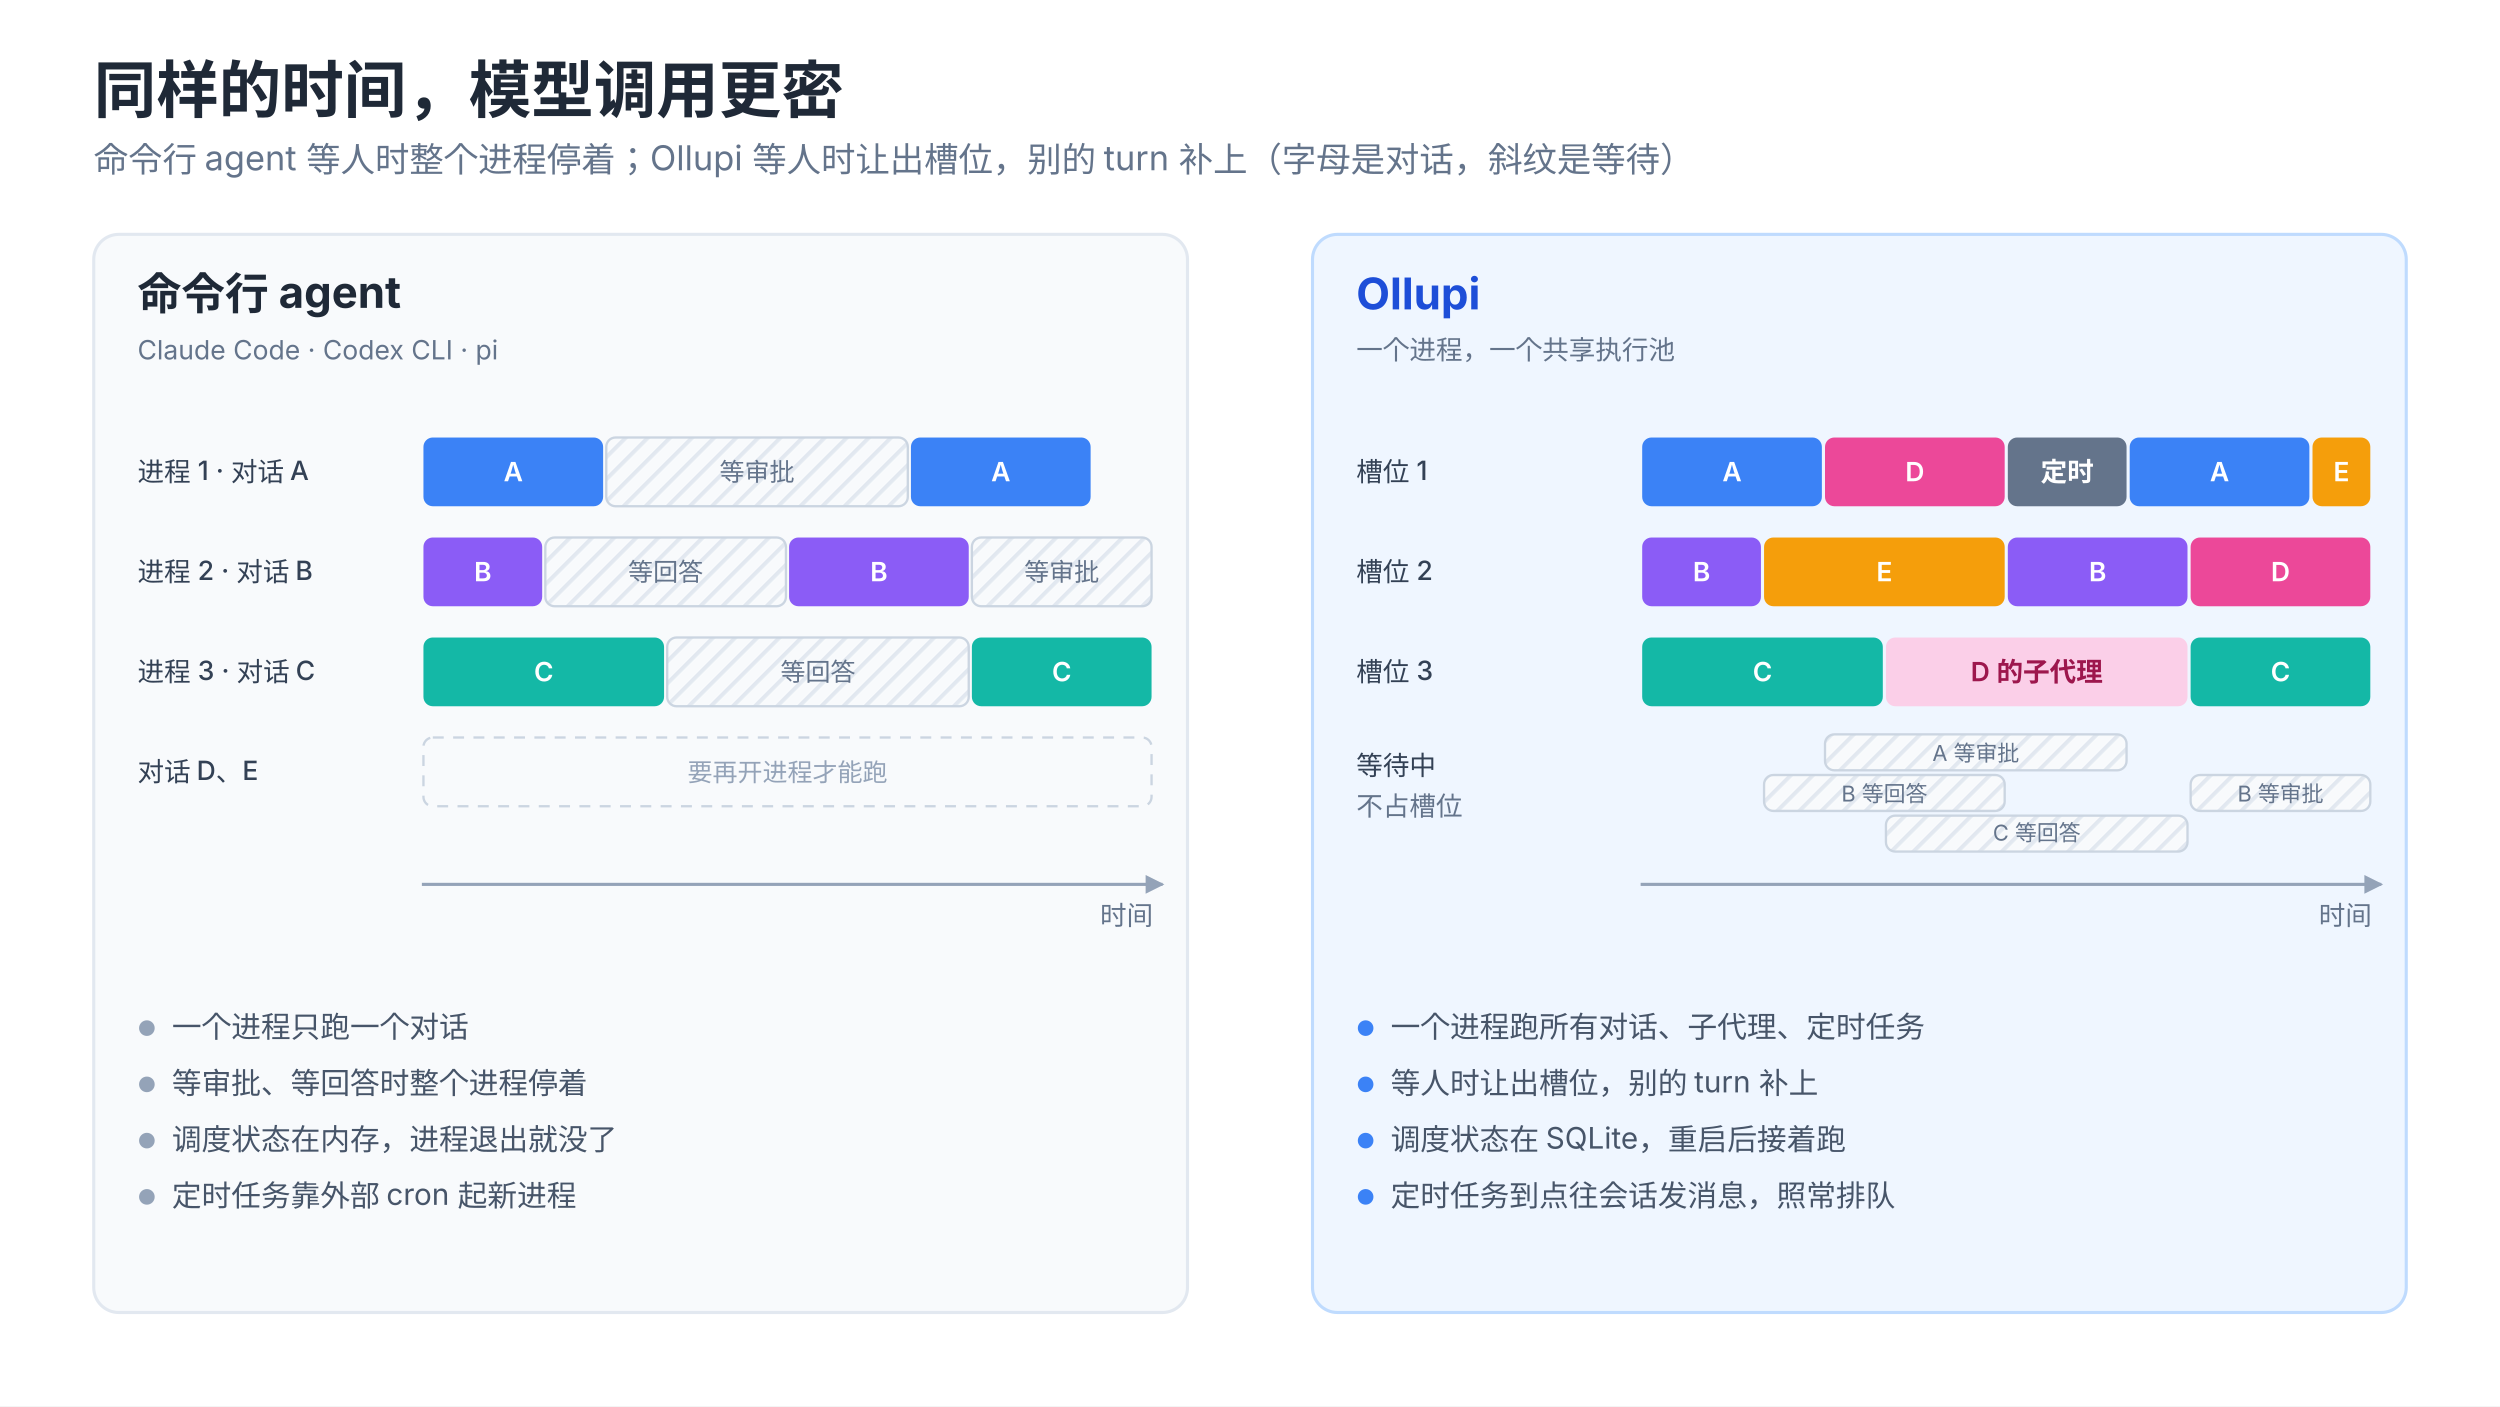
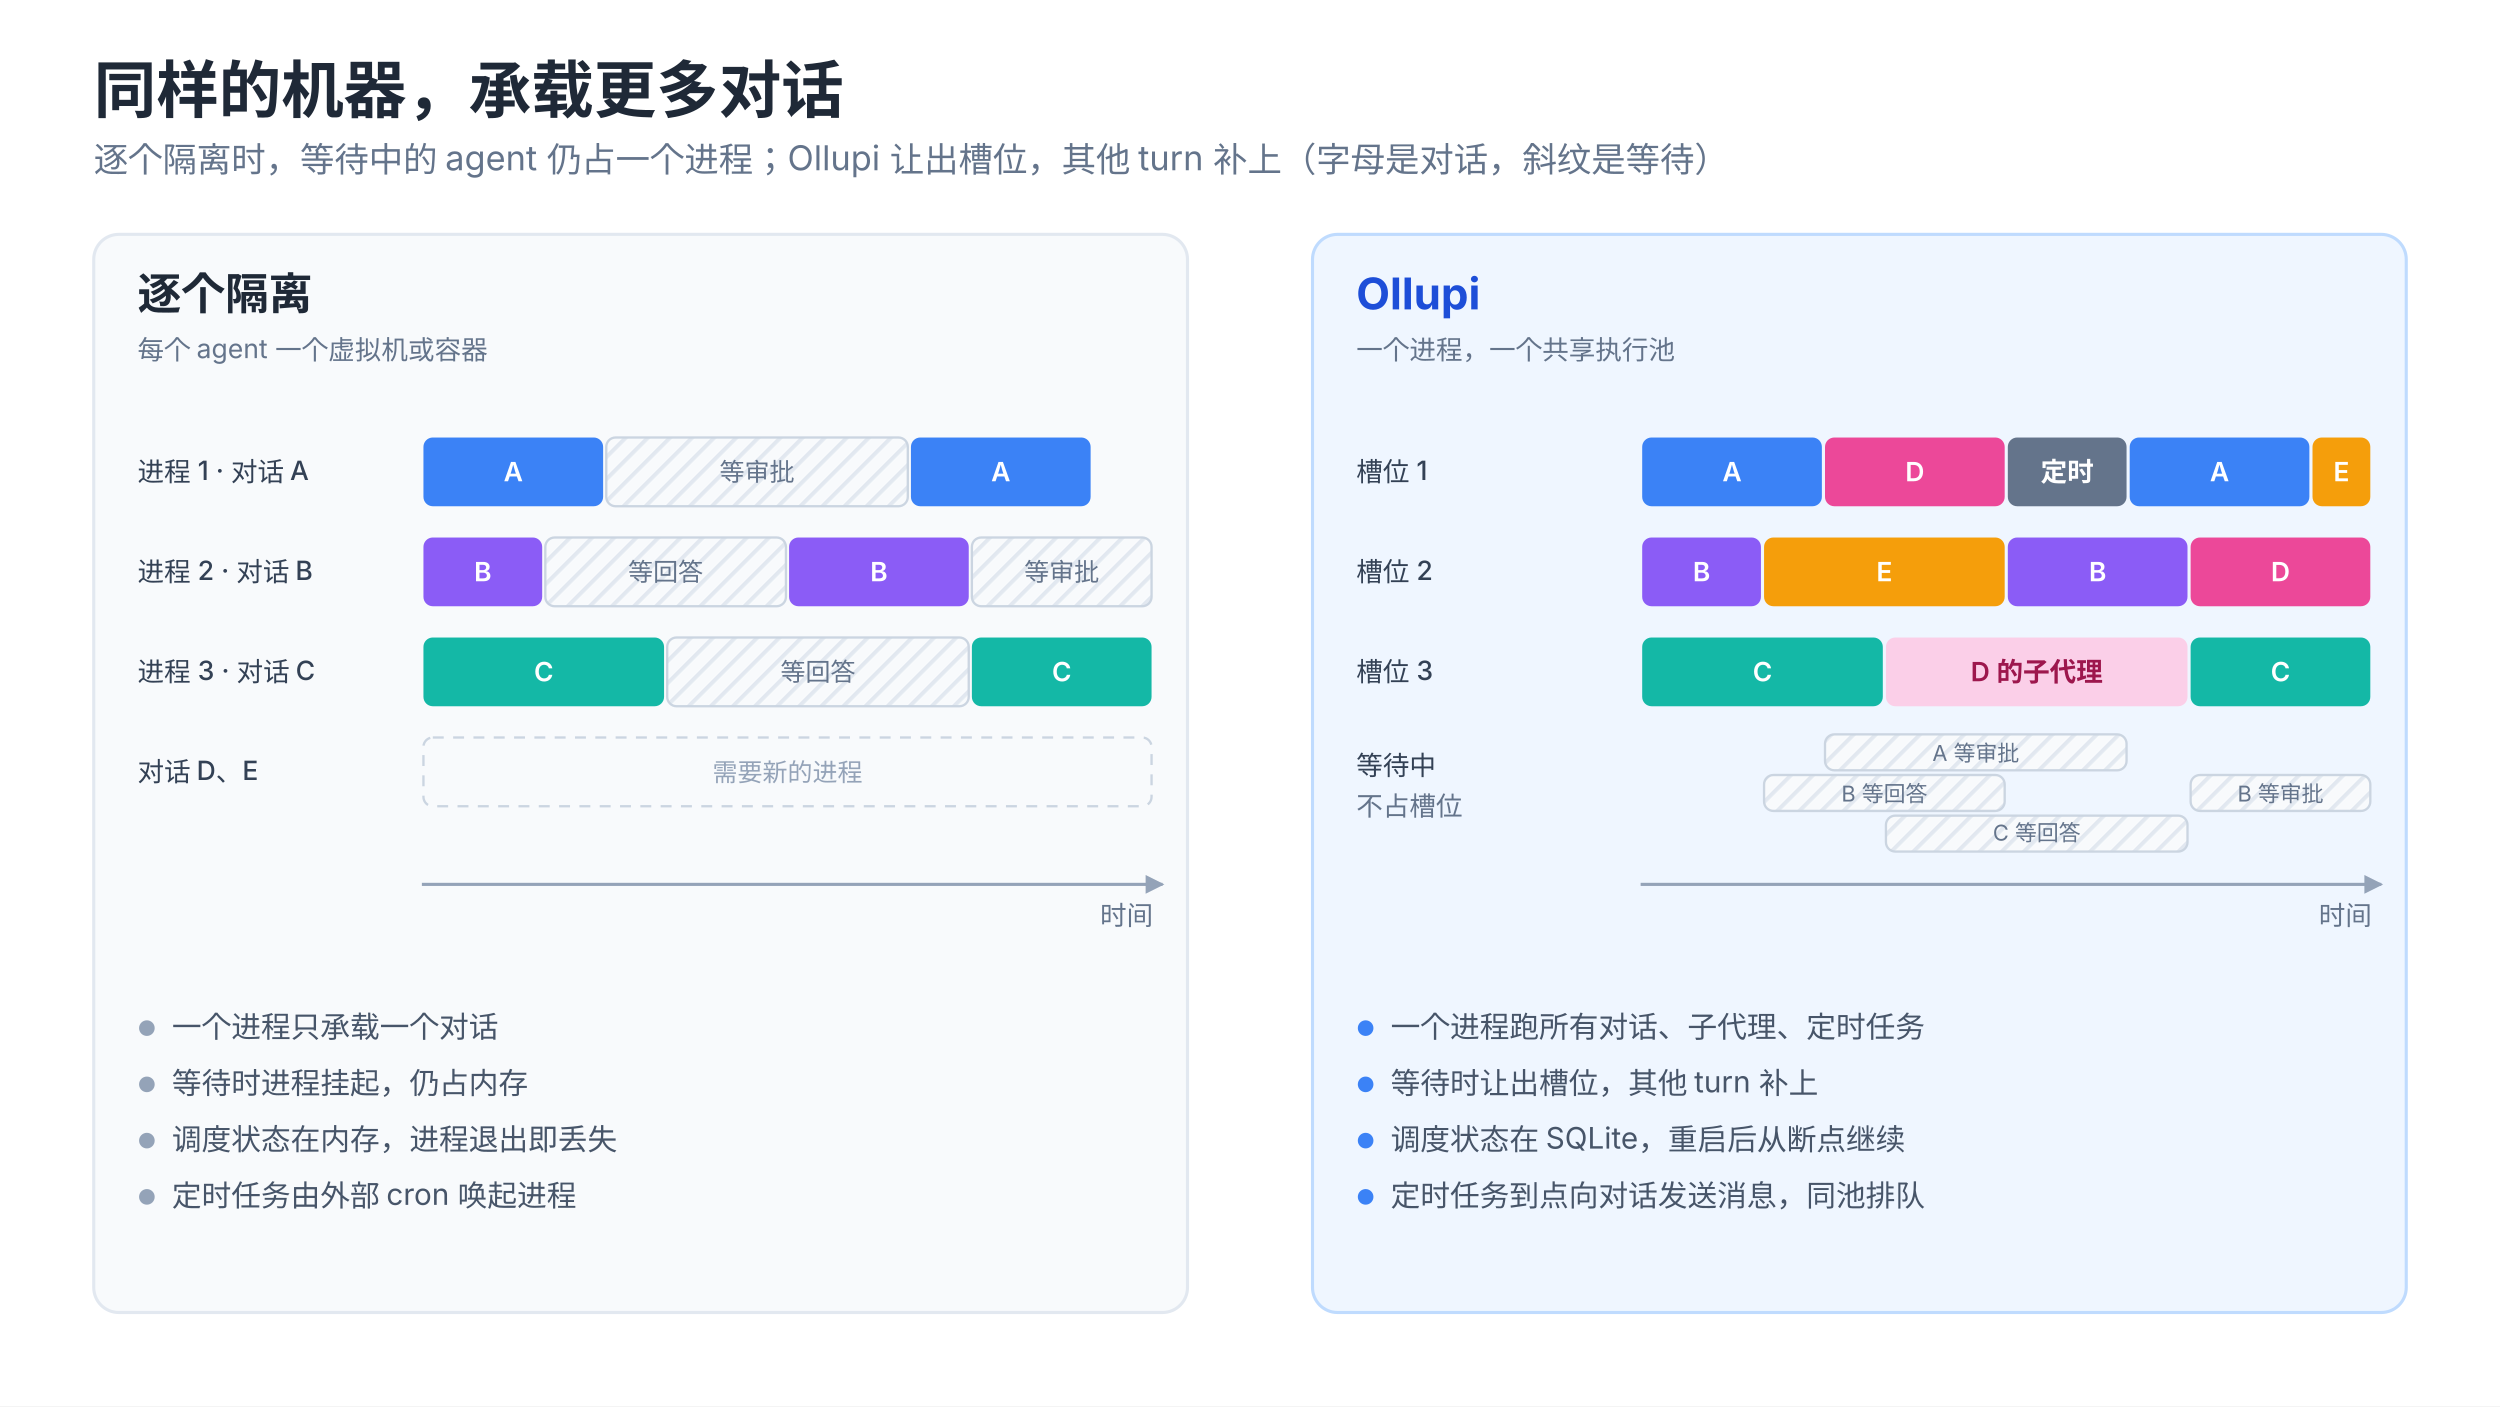
<svg xmlns="http://www.w3.org/2000/svg" viewBox="0 0 1600 900" width="1600" height="900">
  <defs>
    <style>
      text { font-family: -apple-system, "PingFang SC", "Hiragino Sans GB", "Microsoft YaHei", "Noto Sans SC", sans-serif; fill: #1f2937; }
      .title { font-size: 40px; font-weight: 700; }
      .sub { font-size: 22px; fill: #64748b; }
      .h { font-size: 28px; font-weight: 700; }
      .b { font-size: 19px; fill: #475569; }
      .s { font-size: 17px; fill: #64748b; }
      .lane { font-size: 17px; font-weight: 500; fill: #334155; }
      .seg { font-size: 17px; font-weight: 600; }
      .line { stroke: #94a3b8; stroke-width: 2; fill: none; }
    </style>
    <marker id="a" viewBox="0 0 10 10" refX="9" refY="5" markerUnits="userSpaceOnUse" markerWidth="12" markerHeight="12" orient="auto">
      <path d="M0,0 L10,5 L0,10 z" fill="#94a3b8" />
    </marker>
    <pattern id="hatch" width="10" height="10" patternUnits="userSpaceOnUse" patternTransform="rotate(45)">
      <rect width="10" height="10" fill="#f8fafc" />
      <line x1="0" y1="0" x2="0" y2="10" stroke="#e2e8f0" stroke-width="5" />
    </pattern>
  </defs>
  <rect width="1600" height="900" fill="#ffffff" />
-   <text class="title" x="60" y="72">同样的时间，模型调用更密</text>
-   <text class="sub" x="60" y="110">命令行 agent 等人时整个进程停着；Ollupi 等人时让出槽位，别的 turn 补上（字母是对话，斜纹是等待）</text>
+   <text class="title" x="60" y="72">同样的机器，承载更多对话</text>
+   <text class="sub" x="60" y="110">逐个隔离时，等待中的 agent 仍占一个进程；Ollupi 让出槽位，其他 turn 补上（字母是对话，斜纹是等待）</text>
  <rect x="60" y="150" width="700" height="690" rx="16" fill="#f8fafc" stroke="#e2e8f0" stroke-width="2" />
-   <text class="h" x="88" y="198">命令行 agent</text>
-   <text class="s" x="88" y="230">Claude Code · Codex CLI · pi</text>
+   <text class="h" x="88" y="198">逐个隔离</text>
+   <text class="s" x="88" y="230">每个 agent 一个虚拟机或容器</text>
  <rect x="840" y="150" width="700" height="690" rx="16" fill="#eff6ff" stroke="#bfdbfe" stroke-width="2" />
  <text class="h" x="868" y="198" style="fill:#1d4ed8">Ollupi</text>
  <text class="s" x="868" y="230">一个进程，一个共享执行池</text>
  <text class="lane" x="88" y="308">进程 1 · 对话 A</text>
  <rect x="271" y="280" width="115" height="44" rx="6" fill="#3b82f6" />
  <text class="seg" x="328.5" y="308" text-anchor="middle" style="fill:#ffffff">A</text>
  <rect x="388" y="280" width="193" height="44" rx="6" fill="url(#hatch)" stroke="#cbd5e1" stroke-width="1.5" />
  <text x="484.5" y="307.76" text-anchor="middle" style="font-size:16px;fill:#64748b">等审批</text>
  <rect x="583" y="280" width="115" height="44" rx="6" fill="#3b82f6" />
  <text class="seg" x="640.5" y="308" text-anchor="middle" style="fill:#ffffff">A</text>
  <text class="lane" x="88" y="372">进程 2 · 对话 B</text>
  <rect x="271" y="344" width="76" height="44" rx="6" fill="#8b5cf6" />
  <text class="seg" x="309.0" y="372" text-anchor="middle" style="fill:#ffffff">B</text>
  <rect x="349" y="344" width="154" height="44" rx="6" fill="url(#hatch)" stroke="#cbd5e1" stroke-width="1.5" />
  <text x="426.0" y="371.76" text-anchor="middle" style="font-size:16px;fill:#64748b">等回答</text>
  <rect x="505" y="344" width="115" height="44" rx="6" fill="#8b5cf6" />
  <text class="seg" x="562.5" y="372" text-anchor="middle" style="fill:#ffffff">B</text>
  <rect x="622" y="344" width="115" height="44" rx="6" fill="url(#hatch)" stroke="#cbd5e1" stroke-width="1.5" />
  <text x="679.5" y="371.76" text-anchor="middle" style="font-size:16px;fill:#64748b">等审批</text>
  <text class="lane" x="88" y="436">进程 3 · 对话 C</text>
  <rect x="271" y="408" width="154" height="44" rx="6" fill="#14b8a6" />
  <text class="seg" x="348.0" y="436" text-anchor="middle" style="fill:#ffffff">C</text>
  <rect x="427" y="408" width="193" height="44" rx="6" fill="url(#hatch)" stroke="#cbd5e1" stroke-width="1.5" />
  <text x="523.5" y="435.76" text-anchor="middle" style="font-size:16px;fill:#64748b">等回答</text>
  <rect x="622" y="408" width="115" height="44" rx="6" fill="#14b8a6" />
  <text class="seg" x="679.5" y="436" text-anchor="middle" style="fill:#ffffff">C</text>
  <text class="lane" x="88" y="500">对话 D、E</text>
  <rect x="271" y="472" width="466" height="44" rx="6" fill="none" stroke="#cbd5e1" stroke-width="1.5" stroke-dasharray="7 6" />
-   <text x="504" y="500" text-anchor="middle" style="font-size:16px;fill:#94a3b8">要再开进程才能跑</text>
+   <text x="504" y="500" text-anchor="middle" style="font-size:16px;fill:#94a3b8">需要新的进程</text>
  <text class="lane" x="868" y="308">槽位 1</text>
  <rect x="1051" y="280" width="115" height="44" rx="6" fill="#3b82f6" />
  <text class="seg" x="1108.5" y="308" text-anchor="middle" style="fill:#ffffff">A</text>
  <rect x="1168" y="280" width="115" height="44" rx="6" fill="#ec4899" />
  <text class="seg" x="1225.5" y="308" text-anchor="middle" style="fill:#ffffff">D</text>
  <rect x="1285" y="280" width="76" height="44" rx="6" fill="#64748b" />
  <text class="seg" x="1323" y="308" text-anchor="middle" style="fill:#ffffff">定时</text>
  <rect x="1363" y="280" width="115" height="44" rx="6" fill="#3b82f6" />
  <text class="seg" x="1420.5" y="308" text-anchor="middle" style="fill:#ffffff">A</text>
  <rect x="1480" y="280" width="37" height="44" rx="6" fill="#f59e0b" />
  <text class="seg" x="1498.5" y="308" text-anchor="middle" style="fill:#ffffff">E</text>
  <text class="lane" x="868" y="372">槽位 2</text>
  <rect x="1051" y="344" width="76" height="44" rx="6" fill="#8b5cf6" />
  <text class="seg" x="1089.0" y="372" text-anchor="middle" style="fill:#ffffff">B</text>
  <rect x="1129" y="344" width="154" height="44" rx="6" fill="#f59e0b" />
  <text class="seg" x="1206.0" y="372" text-anchor="middle" style="fill:#ffffff">E</text>
  <rect x="1285" y="344" width="115" height="44" rx="6" fill="#8b5cf6" />
  <text class="seg" x="1342.5" y="372" text-anchor="middle" style="fill:#ffffff">B</text>
  <rect x="1402" y="344" width="115" height="44" rx="6" fill="#ec4899" />
  <text class="seg" x="1459.5" y="372" text-anchor="middle" style="fill:#ffffff">D</text>
  <text class="lane" x="868" y="436">槽位 3</text>
  <rect x="1051" y="408" width="154" height="44" rx="6" fill="#14b8a6" />
  <text class="seg" x="1128.0" y="436" text-anchor="middle" style="fill:#ffffff">C</text>
  <rect x="1207" y="408" width="193" height="44" rx="6" fill="#fbcfe8" />
  <text class="seg" x="1303.5" y="436" text-anchor="middle" style="fill:#9d174d">D 的子代理</text>
  <rect x="1402" y="408" width="115" height="44" rx="6" fill="#14b8a6" />
  <text class="seg" x="1459.5" y="436" text-anchor="middle" style="fill:#ffffff">C</text>
  <text class="lane" x="868" y="496">等待中</text>
  <text class="s" x="868" y="522">不占槽位</text>
  <rect x="1168" y="470" width="193" height="23" rx="6" fill="url(#hatch)" stroke="#cbd5e1" stroke-width="1.5" />
  <text x="1264.5" y="487" text-anchor="middle" style="font-size:14px;fill:#64748b">A 等审批</text>
  <rect x="1129" y="496" width="154" height="23" rx="6" fill="url(#hatch)" stroke="#cbd5e1" stroke-width="1.5" />
  <text x="1206.0" y="513" text-anchor="middle" style="font-size:14px;fill:#64748b">B 等回答</text>
  <rect x="1402" y="496" width="115" height="23" rx="6" fill="url(#hatch)" stroke="#cbd5e1" stroke-width="1.5" />
  <text x="1459.5" y="513" text-anchor="middle" style="font-size:14px;fill:#64748b">B 等审批</text>
  <rect x="1207" y="522" width="193" height="23" rx="6" fill="url(#hatch)" stroke="#cbd5e1" stroke-width="1.5" />
  <text x="1303.5" y="538" text-anchor="middle" style="font-size:14px;fill:#64748b">C 等回答</text>
  <line class="line" x1="270" y1="566" x2="744" y2="566" marker-end="url(#a)" />
  <text class="s" x="738" y="592" text-anchor="end">时间</text>
  <line class="line" x1="1050" y1="566" x2="1524" y2="566" marker-end="url(#a)" />
  <text class="s" x="1518" y="592" text-anchor="end">时间</text>
  <circle cx="94" cy="658" r="5" fill="#94a3b8" />
-   <text class="b" x="110" y="664">一个进程只跑一个对话</text>
+   <text class="b" x="110" y="664">一个进程只承载一个对话</text>
  <circle cx="94" cy="694" r="5" fill="#94a3b8" />
-   <text class="b" x="110" y="700">等审批、等回答时整个进程停着</text>
+   <text class="b" x="110" y="700">等待时进程挂起，仍占内存</text>
  <circle cx="94" cy="730" r="5" fill="#94a3b8" />
-   <text class="b" x="110" y="736">调度状态在内存，进程退出就没了</text>
+   <text class="b" x="110" y="736">调度状态在内存，进程退出即丢失</text>
  <circle cx="94" cy="766" r="5" fill="#94a3b8" />
-   <text class="b" x="110" y="772">定时任务靠外部 cron 起新进程</text>
+   <text class="b" x="110" y="772">定时任务由外部 cron 唤起进程</text>
  <circle cx="874" cy="658" r="5" fill="#3b82f6" />
  <text class="b" x="890" y="664">一个进程跑所有对话、子代理、定时任务</text>
  <circle cx="874" cy="694" r="5" fill="#3b82f6" />
-   <text class="b" x="890" y="700">等人时让出槽位，别的 turn 补上</text>
+   <text class="b" x="890" y="700">等待时让出槽位，其他 turn 补上</text>
  <circle cx="874" cy="730" r="5" fill="#3b82f6" />
-   <text class="b" x="890" y="736">调度状态在 SQLite，重启后接着跑</text>
+   <text class="b" x="890" y="736">调度状态在 SQLite，重启后从断点继续</text>
  <circle cx="874" cy="766" r="5" fill="#3b82f6" />
-   <text class="b" x="890" y="772">定时任务到点往会话发消息，照常排队</text>
+   <text class="b" x="890" y="772">定时任务到点向对话发送消息，同池排队</text>
</svg>
